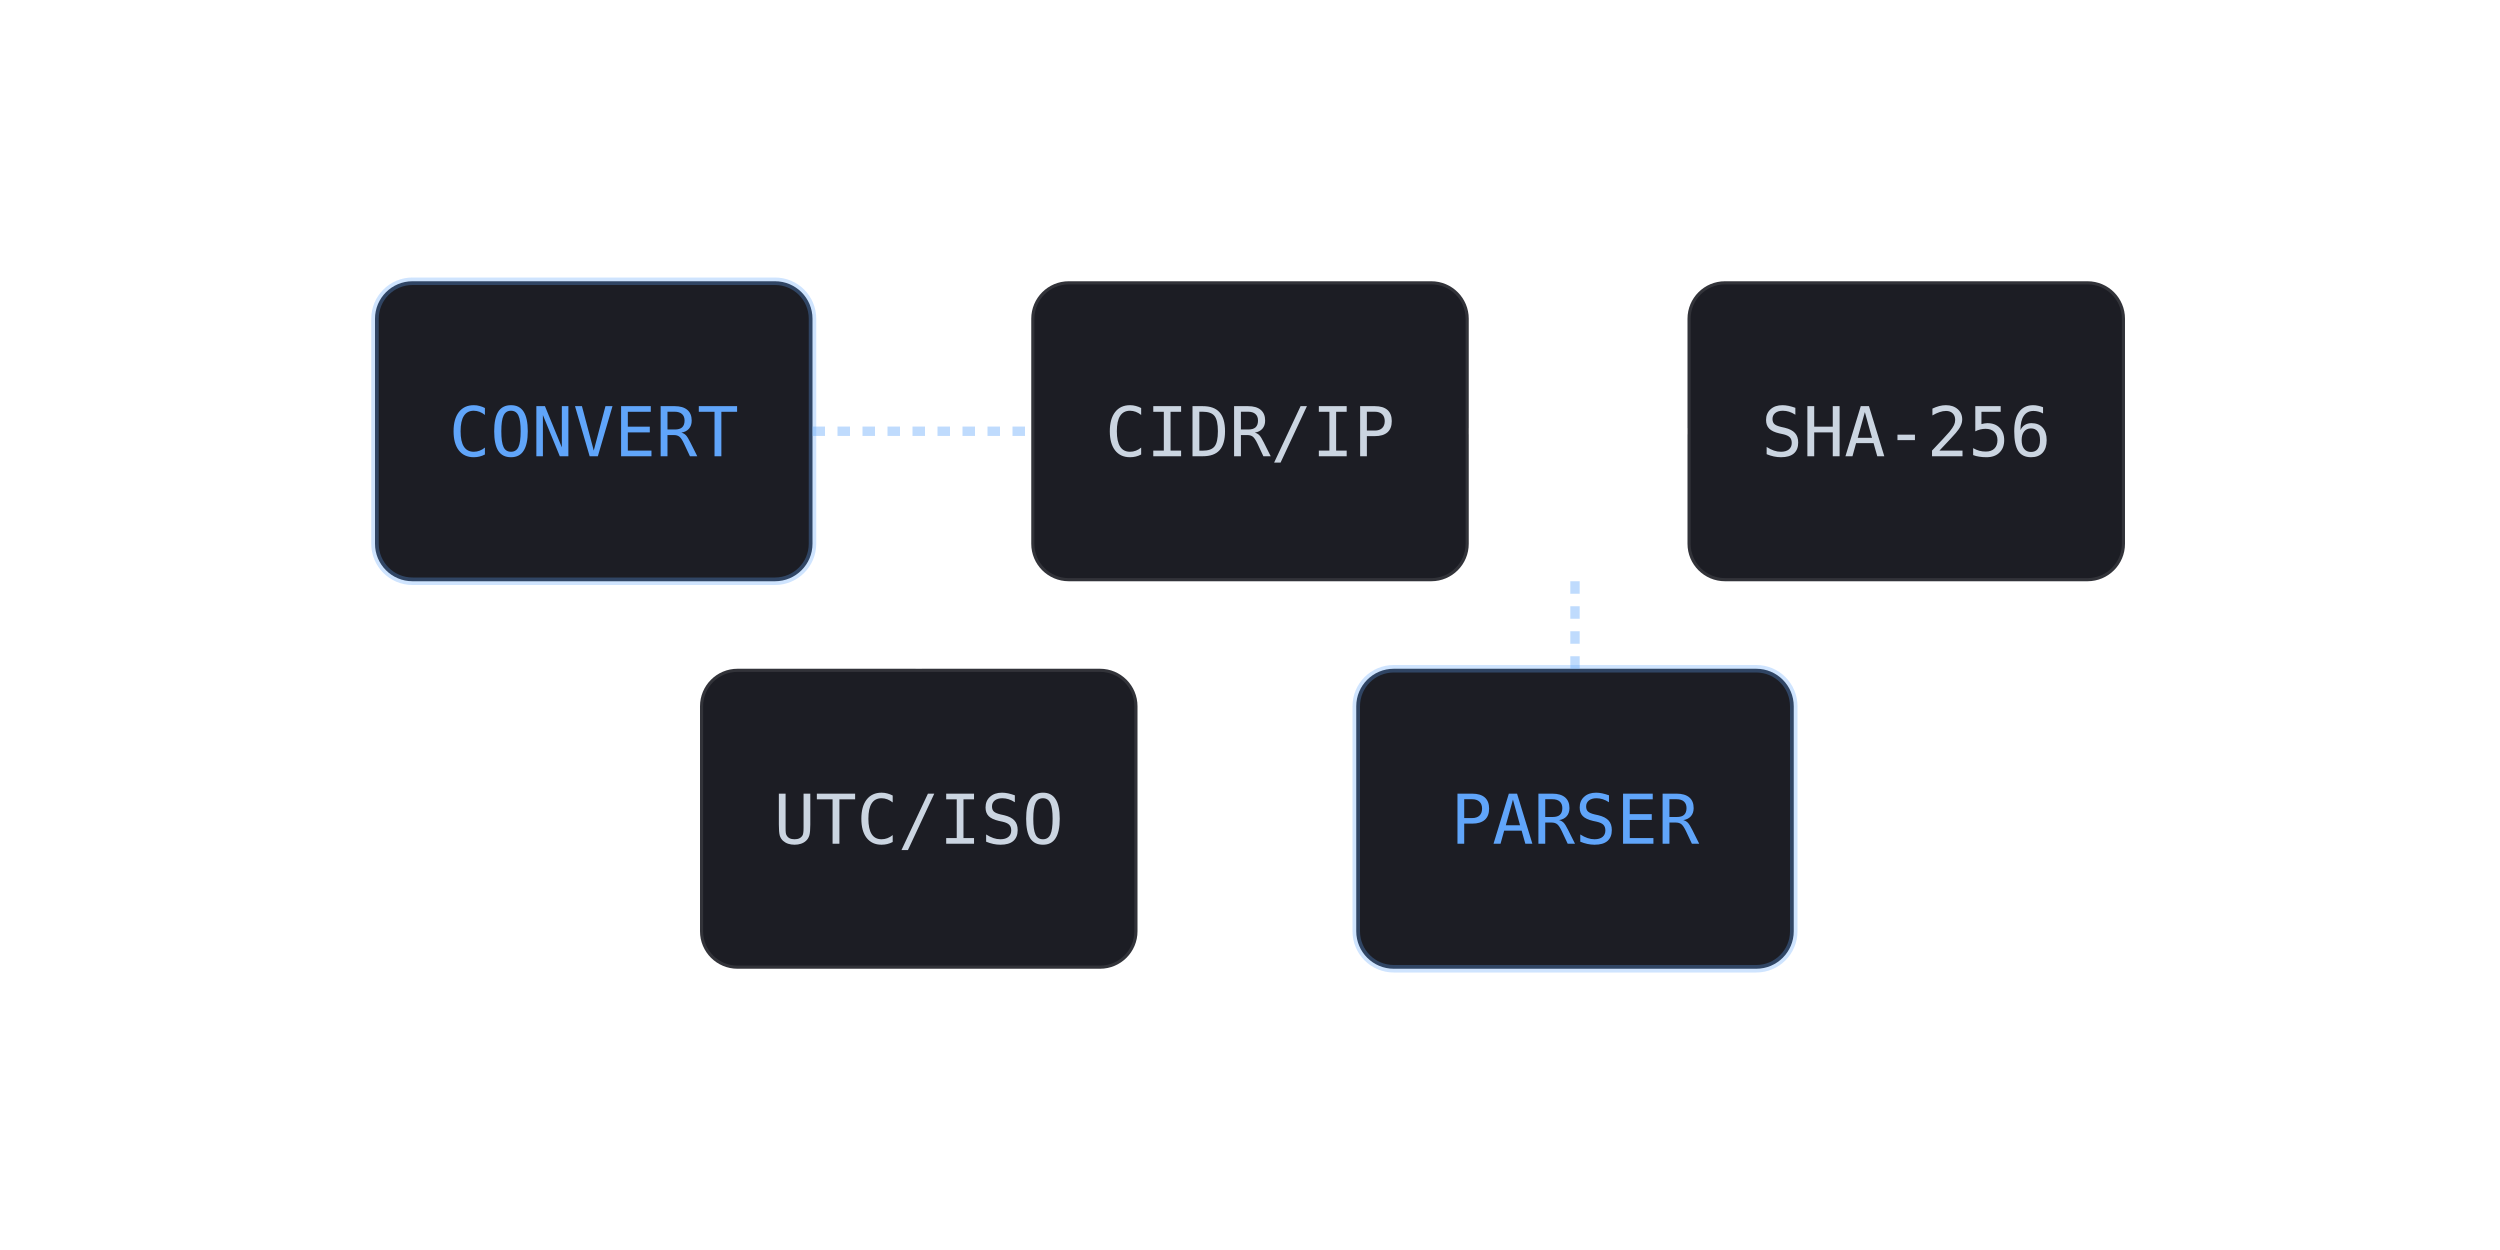
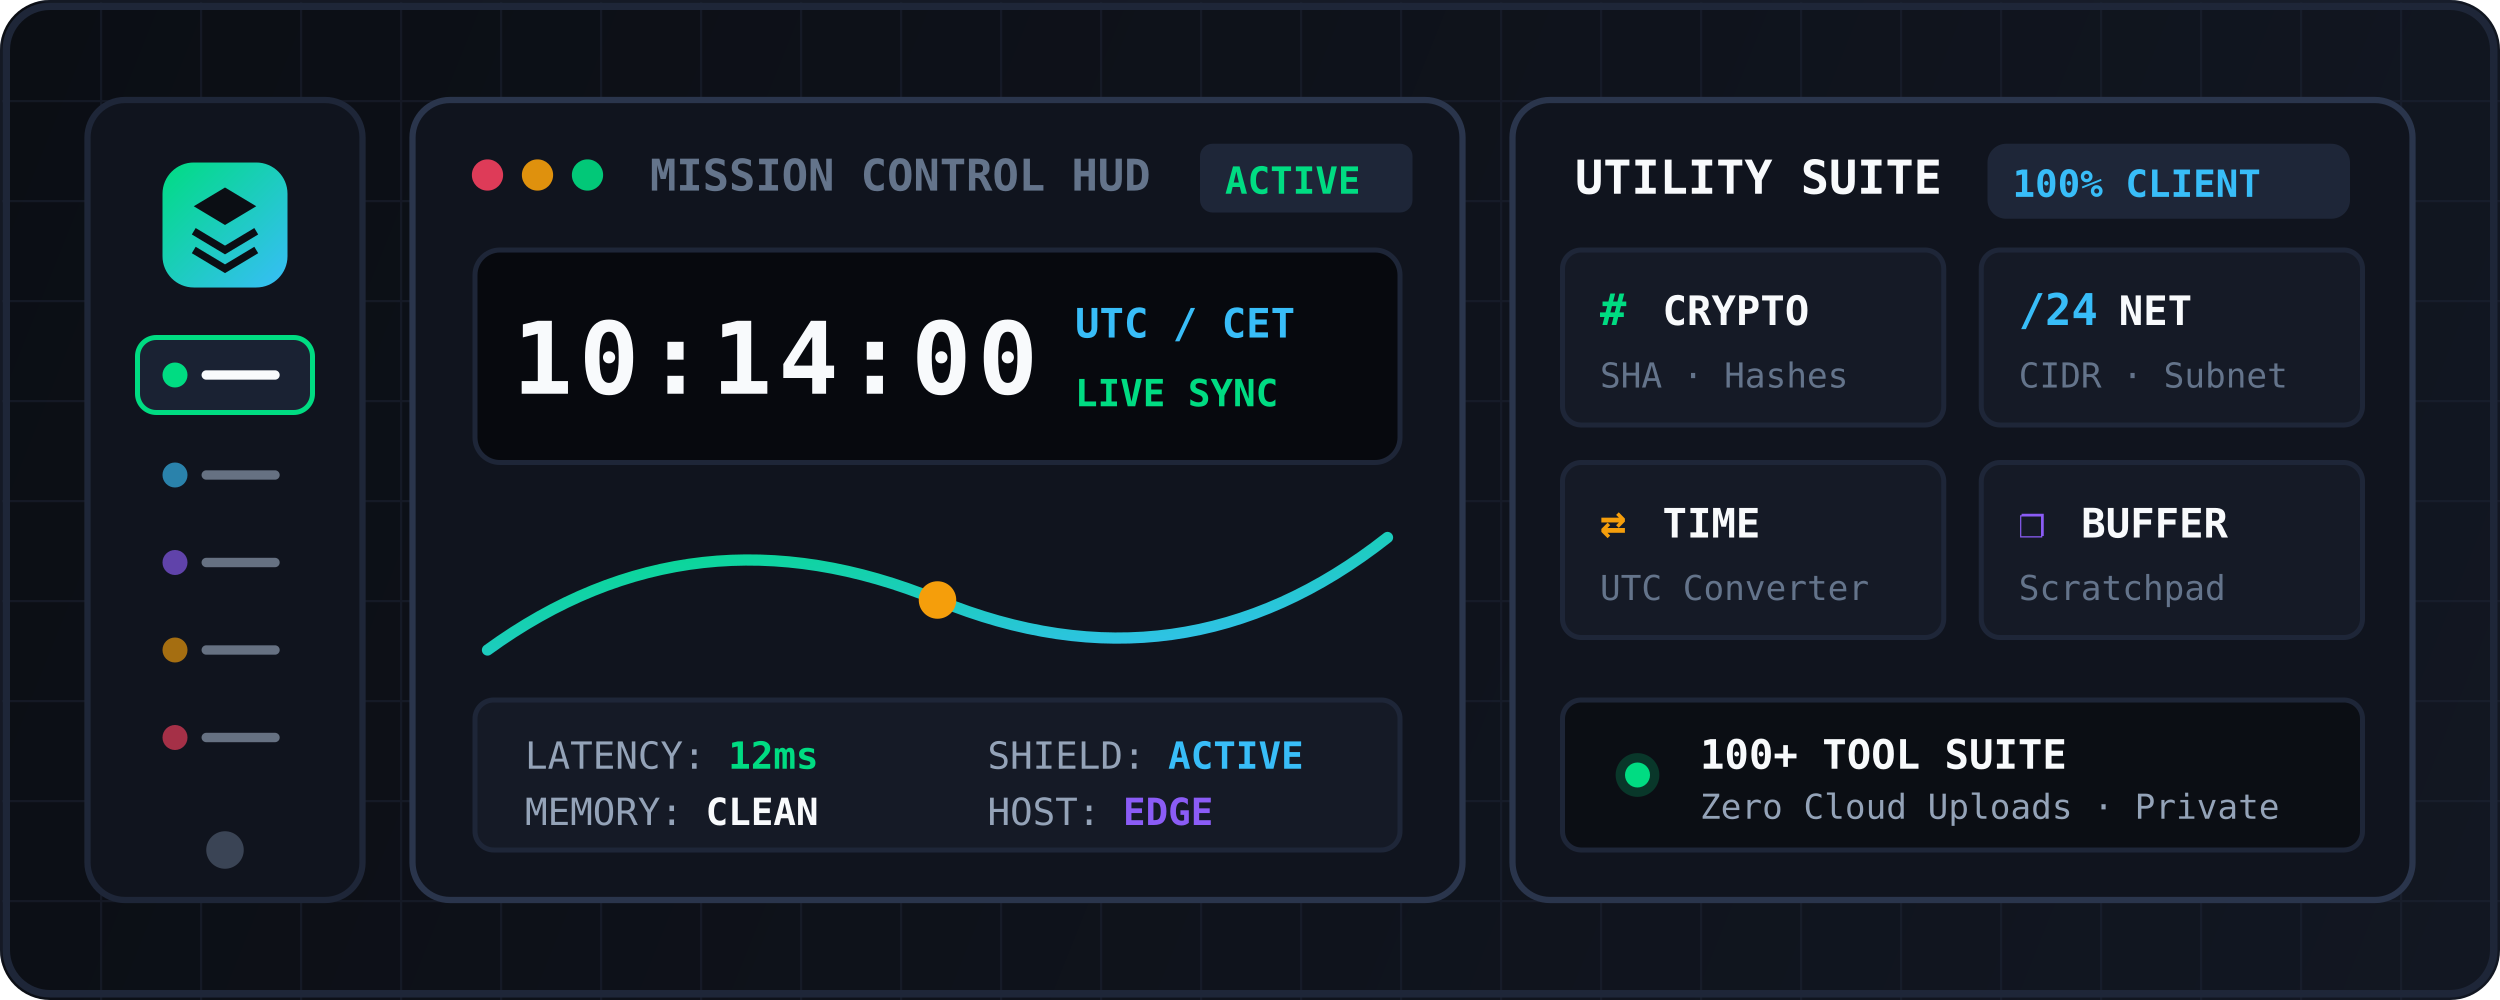
- <svg xmlns="http://www.w3.org/2000/svg" viewBox="0 0 400 200" width="400" height="200" style="background: #121318; display: block">
+ <svg xmlns="http://www.w3.org/2000/svg" viewBox="0 0 400 160" width="400" height="160" fill="none">
  <defs>
-     <pattern id="dotGrid" width="16" height="16" patternUnits="userSpaceOnUse">
-       <circle cx="2" cy="2" r="1" fill="rgba(255,255,255,0.06)" />
+     <linearGradient id="bgGrad" x1="0" y1="0" x2="400" y2="160" gradientUnits="userSpaceOnUse">
+       <stop offset="0%" stop-color="#0b0e14" />
+       <stop offset="100%" stop-color="#121722" />
+     </linearGradient>
+     <linearGradient id="mintCyan" x1="0" y1="0" x2="1" y2="1">
+       <stop offset="0%" stop-color="#00dc82" />
+       <stop offset="100%" stop-color="#38bdf8" />
+     </linearGradient>
+     <linearGradient id="purplePink" x1="0" y1="0" x2="1" y2="0">
+       <stop offset="0%" stop-color="#8b5cf6" />
+       <stop offset="100%" stop-color="#ec4899" />
+     </linearGradient>
+     <pattern id="cardGrid" width="16" height="16" patternUnits="userSpaceOnUse">
+       <path d="M 16 0 L 0 0 0 16" fill="none" stroke="#1e2638" stroke-width="0.7" />
    </pattern>
  </defs>
-   <rect width="100%" height="100%" fill="url(#dotGrid)" />
-   <g transform="translate(60, 45)">
-     <rect x="0" y="0" width="70" height="48" rx="6" fill="#1c1d24" stroke="rgba(96,165,250,0.3)" stroke-width="1.2" />
-     <text x="35" y="28" fill="#60a5fa" font-family="monospace" font-size="11" text-anchor="middle">CONVERT</text>
-     <rect x="105" y="0" width="70" height="48" rx="6" fill="#1c1d24" stroke="rgba(255,255,255,0.1)" stroke-width="1" />
-     <text x="140" y="28" fill="#cbd5e1" font-family="monospace" font-size="11" text-anchor="middle">CIDR/IP</text>
-     <rect x="210" y="0" width="70" height="48" rx="6" fill="#1c1d24" stroke="rgba(255,255,255,0.1)" stroke-width="1" />
-     <text x="245" y="28" fill="#cbd5e1" font-family="monospace" font-size="11" text-anchor="middle">SHA-256</text>
-     <rect x="52" y="62" width="70" height="48" rx="6" fill="#1c1d24" stroke="rgba(255,255,255,0.1)" stroke-width="1" />
-     <text x="87" y="90" fill="#cbd5e1" font-family="monospace" font-size="11" text-anchor="middle">UTC/ISO</text>
-     <rect x="157" y="62" width="70" height="48" rx="6" fill="#1c1d24" stroke="rgba(96,165,250,0.3)" stroke-width="1.2" />
-     <text x="192" y="90" fill="#60a5fa" font-family="monospace" font-size="11" text-anchor="middle">PARSER</text>
-     <line x1="70" y1="24" x2="105" y2="24" stroke="rgba(96,165,250,0.4)" stroke-width="1.5" stroke-dasharray="2 2" />
-     <line x1="175" y1="24" x2="210" y2="24" stroke="rgba(255,255,255,0.2)" stroke-width="1" />
-     <line x1="87" y1="48" x2="87" y2="62" stroke="rgba(255,255,255,0.2)" stroke-width="1" />
-     <line x1="192" y1="48" x2="192" y2="62" stroke="rgba(96,165,250,0.4)" stroke-width="1.5" stroke-dasharray="2 2" />
+   <rect width="400" height="160" rx="8" fill="url(#bgGrad)" />
+   <rect width="400" height="160" rx="8" fill="url(#cardGrid)" opacity="0.45" />
+   <rect width="398" height="158" x="1" y="1" rx="7" stroke="#1e2638" stroke-width="1.2" />
+   <g transform="translate(14, 16)">
+     <rect width="44" height="128" rx="6" fill="#10141e" stroke="#1e2638" stroke-width="1" />
+     <rect x="12" y="10" width="20" height="20" rx="5" fill="url(#mintCyan)" />
+     <polygon points="22,14 17,17 22,20 27,17" fill="#0b0e14" />
+     <polyline points="17,21 22,24 27,21" fill="none" stroke="#0b0e14" stroke-width="1.2" />
+     <polyline points="17,24 22,27 27,24" fill="none" stroke="#0b0e14" stroke-width="1.2" />
+     <rect x="8" y="38" width="28" height="12" rx="3" fill="#1a2233" stroke="#00dc82" stroke-width="0.8" />
+     <circle cx="14" cy="44" r="2" fill="#00dc82" />
+     <line x1="19" y1="44" x2="30" y2="44" stroke="#f8fafc" stroke-width="1.5" stroke-linecap="round" />
+     <g opacity="0.65">
+       <circle cx="14" cy="60" r="2" fill="#38bdf8" />
+       <line x1="19" y1="60" x2="30" y2="60" stroke="#94a3b8" stroke-width="1.5" stroke-linecap="round" />
+       <circle cx="14" cy="74" r="2" fill="#8b5cf6" />
+       <line x1="19" y1="74" x2="30" y2="74" stroke="#94a3b8" stroke-width="1.5" stroke-linecap="round" />
+       <circle cx="14" cy="88" r="2" fill="#f59e0b" />
+       <line x1="19" y1="88" x2="30" y2="88" stroke="#94a3b8" stroke-width="1.5" stroke-linecap="round" />
+       <circle cx="14" cy="102" r="2" fill="#f43f5e" />
+       <line x1="19" y1="102" x2="30" y2="102" stroke="#94a3b8" stroke-width="1.5" stroke-linecap="round" />
+     </g>
+     <circle cx="22" cy="120" r="3" fill="#64748b" opacity="0.5" />
+   </g>
+   <g transform="translate(66, 16)">
+     <rect width="168" height="128" rx="6" fill="#10141e" stroke="#2a354c" stroke-width="1" />
+     <circle cx="12" cy="12" r="2.5" fill="#f43f5e" opacity="0.9" />
+     <circle cx="20" cy="12" r="2.5" fill="#f59e0b" opacity="0.9" />
+     <circle cx="28" cy="12" r="2.5" fill="#00dc82" opacity="0.9" />
+     <text x="38" y="14.5" fill="#64748b" font-family="monospace" font-size="7" font-weight="700">MISSION CONTROL HUD</text>
+     <rect x="126" y="7" width="34" height="11" rx="2" fill="#1e2638" />
+     <text x="130" y="15" fill="#00dc82" font-family="monospace" font-size="6" font-weight="700">ACTIVE</text>
+     <rect x="10" y="24" width="148" height="34" rx="4" fill="#07090e" stroke="#1e2638" stroke-width="0.8" />
+     <text x="16" y="47" fill="#f8fafc" font-family="monospace" font-size="16" font-weight="800" letter-spacing="1">10:14:00</text>
+     <text x="106" y="38" fill="#38bdf8" font-family="monospace" font-size="6.5" font-weight="700">UTC / CET</text>
+     <text x="106" y="49" fill="#00dc82" font-family="monospace" font-size="6" font-weight="600">LIVE SYNC</text>
+     <path d="M 12 88 Q 45 64 84 80 T 156 70" fill="none" stroke="url(#mintCyan)" stroke-width="1.8" stroke-linecap="round" />
+     <circle cx="84" cy="80" r="3" fill="#f59e0b" />
+     <g transform="translate(10, 96)">
+       <rect width="148" height="24" rx="3" fill="#151a26" stroke="#1e2638" stroke-width="0.8" />
+       <text x="8" y="11" fill="#94a3b8" font-family="monospace" font-size="6">LATENCY: <tspan fill="#00dc82" font-weight="700">12ms</tspan>
+       </text>
+       <text x="82" y="11" fill="#94a3b8" font-family="monospace" font-size="6">SHIELD: <tspan fill="#38bdf8" font-weight="700">ACTIVE</tspan>
+       </text>
+       <text x="8" y="20" fill="#94a3b8" font-family="monospace" font-size="6">MEMORY: <tspan fill="#f8fafc" font-weight="700">CLEAN</tspan>
+       </text>
+       <text x="82" y="20" fill="#94a3b8" font-family="monospace" font-size="6">HOST: <tspan fill="#8b5cf6" font-weight="700">EDGE</tspan>
+       </text>
+     </g>
+   </g>
+   <g transform="translate(242, 16)">
+     <rect width="144" height="128" rx="6" fill="#10141e" stroke="#2a354c" stroke-width="1" />
+     <text x="10" y="15" fill="#f8fafc" font-family="monospace" font-size="7.5" font-weight="800">UTILITY SUITE</text>
+     <rect x="76" y="7" width="58" height="12" rx="3" fill="#1e2638" />
+     <text x="80" y="15.5" fill="#38bdf8" font-family="monospace" font-size="6" font-weight="700">100% CLIENT</text>
+     <g transform="translate(8, 24)">
+       <rect x="0" y="0" width="61" height="28" rx="3" fill="#151a26" stroke="#1e2638" stroke-width="0.8" />
+       <text x="6" y="12" fill="#00dc82" font-family="monospace" font-size="7" font-weight="800">#</text>
+       <text x="16" y="12" fill="#f8fafc" font-family="monospace" font-size="6.5" font-weight="700">CRYPTO</text>
+       <text x="6" y="22" fill="#64748b" font-family="monospace" font-size="5.5">SHA · Hashes</text>
+       <rect x="67" y="0" width="61" height="28" rx="3" fill="#151a26" stroke="#1e2638" stroke-width="0.8" />
+       <text x="73" y="12" fill="#38bdf8" font-family="monospace" font-size="7" font-weight="800">/24</text>
+       <text x="89" y="12" fill="#f8fafc" font-family="monospace" font-size="6.5" font-weight="700">NET</text>
+       <text x="73" y="22" fill="#64748b" font-family="monospace" font-size="5.5">CIDR · Subnet</text>
+       <rect x="0" y="34" width="61" height="28" rx="3" fill="#151a26" stroke="#1e2638" stroke-width="0.8" />
+       <text x="6" y="46" fill="#f59e0b" font-family="monospace" font-size="7" font-weight="800">⇄</text>
+       <text x="16" y="46" fill="#f8fafc" font-family="monospace" font-size="6.5" font-weight="700">TIME</text>
+       <text x="6" y="56" fill="#64748b" font-family="monospace" font-size="5.5">UTC Converter</text>
+       <rect x="67" y="34" width="61" height="28" rx="3" fill="#151a26" stroke="#1e2638" stroke-width="0.8" />
+       <text x="73" y="46" fill="#8b5cf6" font-family="monospace" font-size="7" font-weight="800">❐</text>
+       <text x="83" y="46" fill="#f8fafc" font-family="monospace" font-size="6.5" font-weight="700">BUFFER</text>
+       <text x="73" y="56" fill="#64748b" font-family="monospace" font-size="5.5">Scratchpad</text>
+     </g>
+     <g transform="translate(8, 96)">
+       <rect width="128" height="24" rx="3" fill="#0b0e14" stroke="#1e2638" stroke-width="0.8" />
+       <circle cx="12" cy="12" r="3.5" fill="#00dc82" opacity="0.2" />
+       <circle cx="12" cy="12" r="2" fill="#00dc82" />
+       <text x="22" y="11" fill="#f8fafc" font-family="monospace" font-size="6.5" font-weight="700">100+ TOOL SUITE</text>
+       <text x="22" y="19" fill="#94a3b8" font-family="monospace" font-size="5.5">Zero Cloud Uploads · Private</text>
+     </g>
  </g>
</svg>
